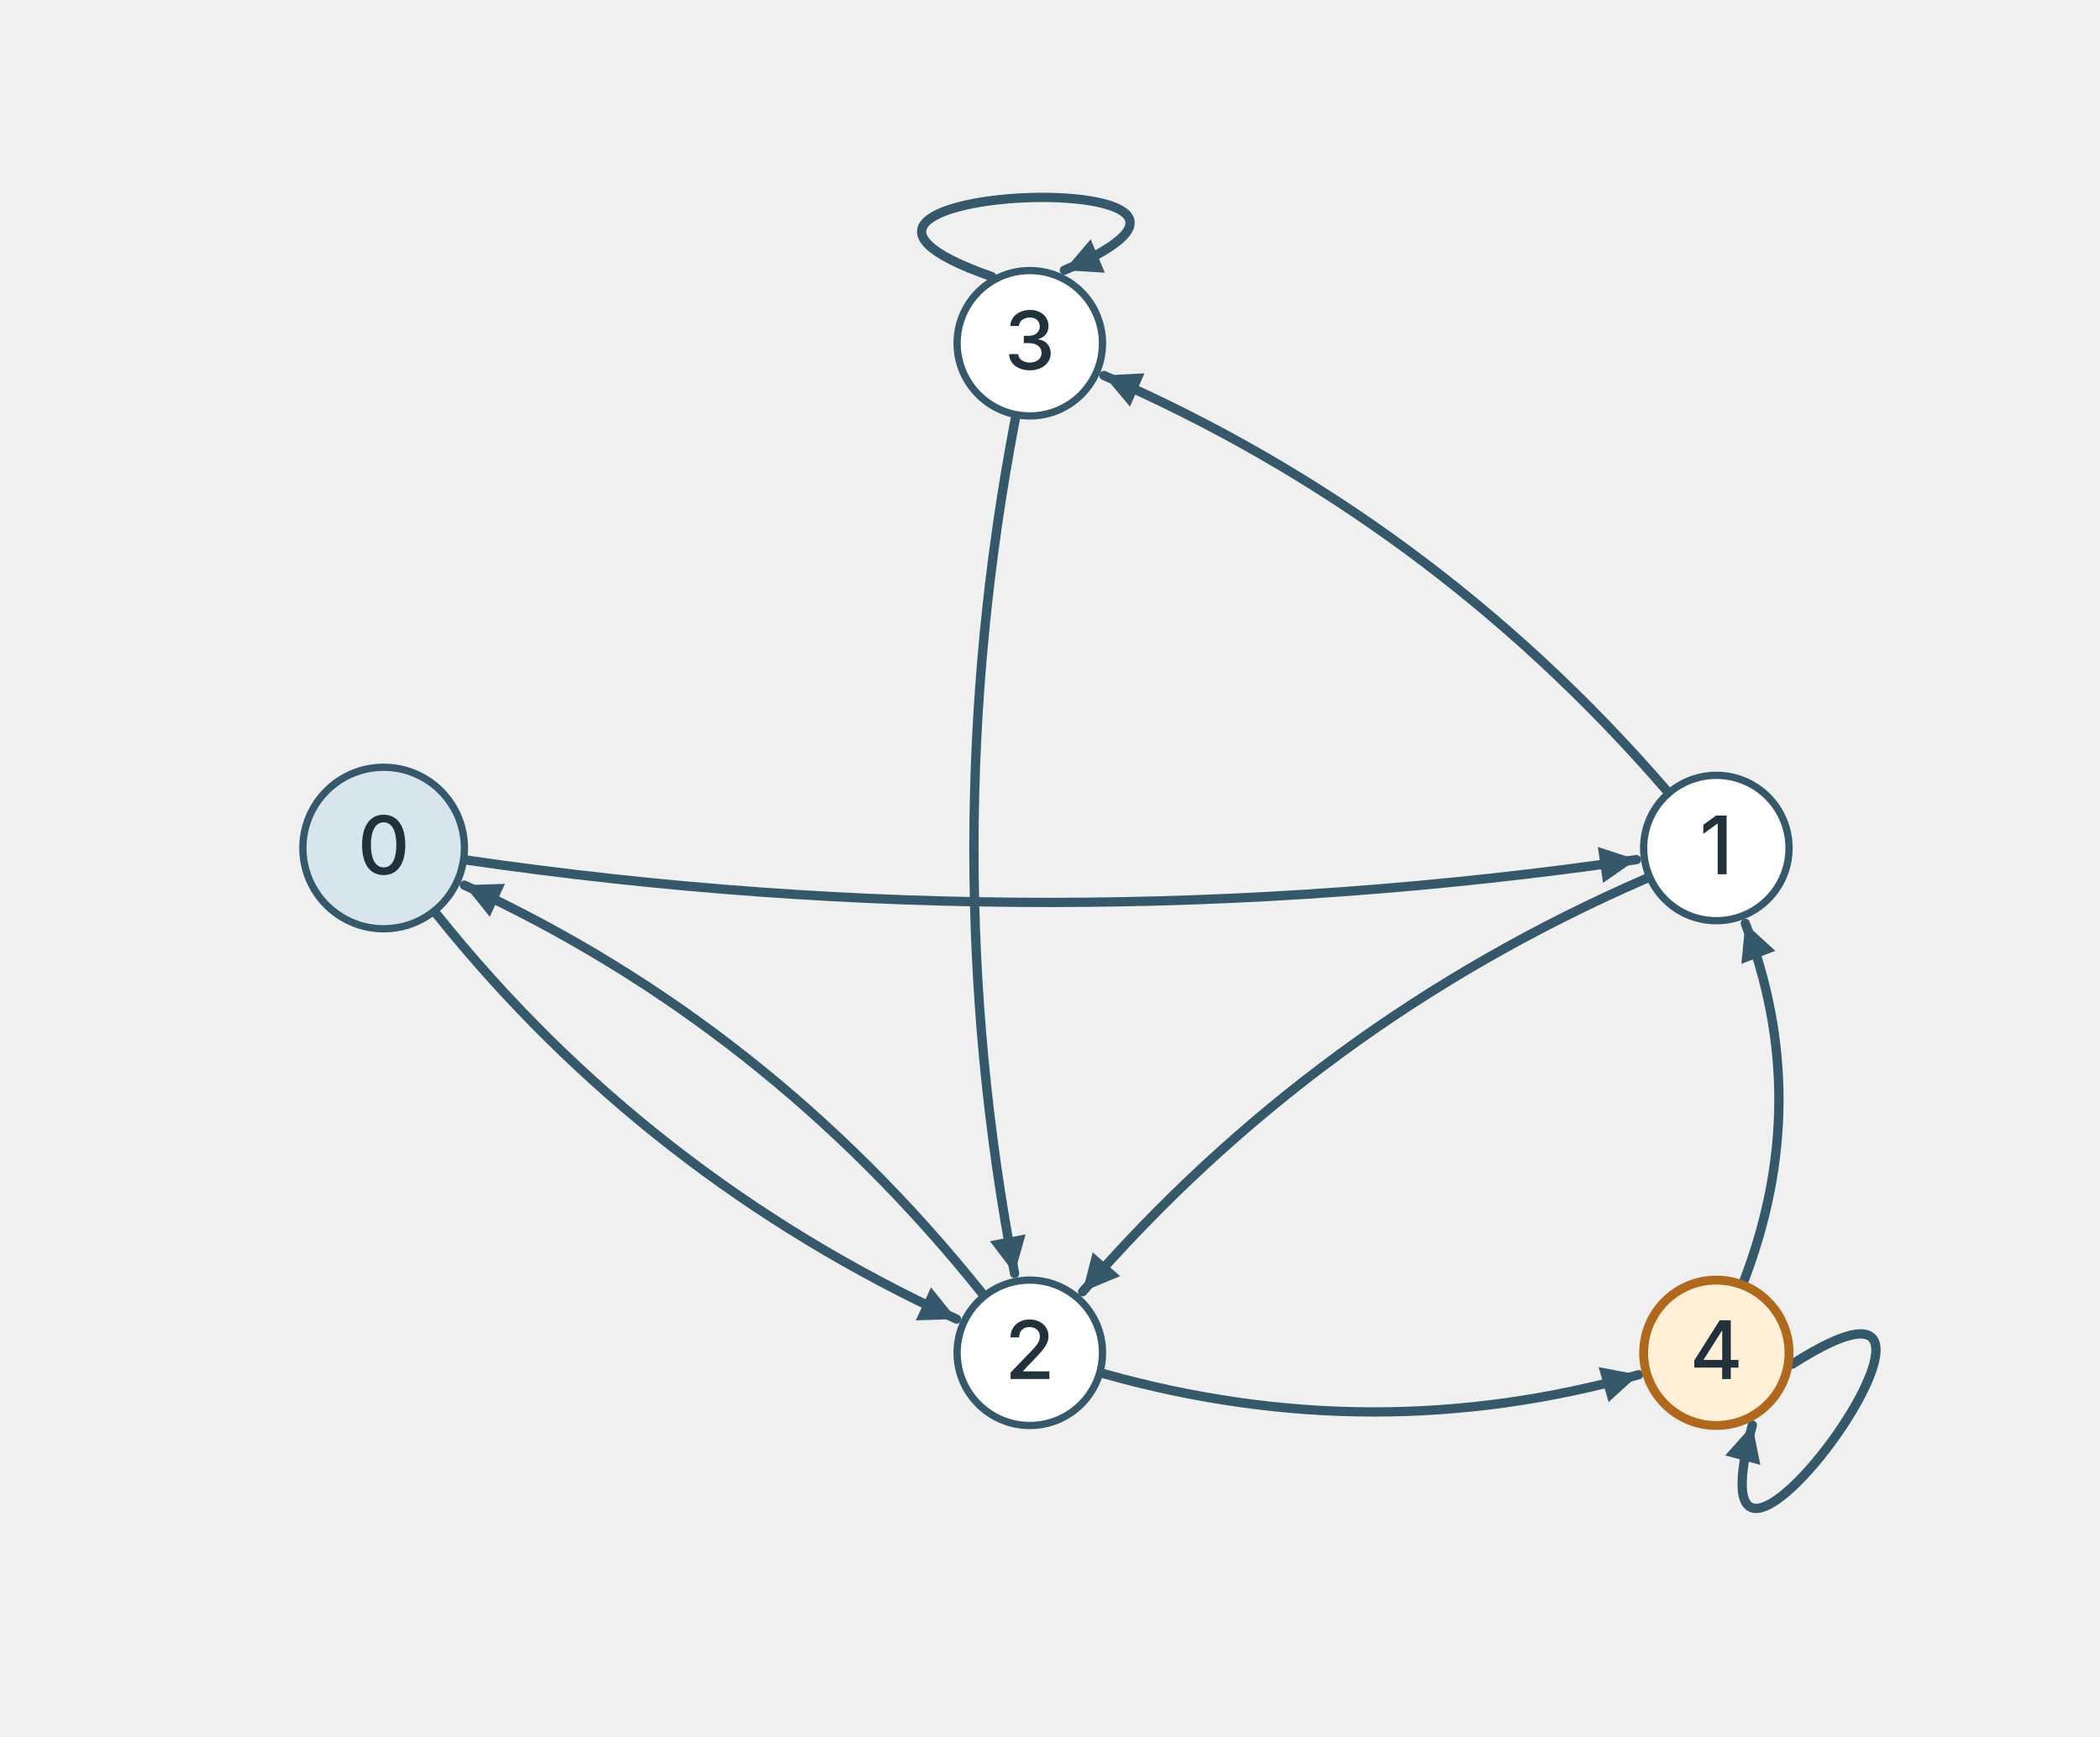
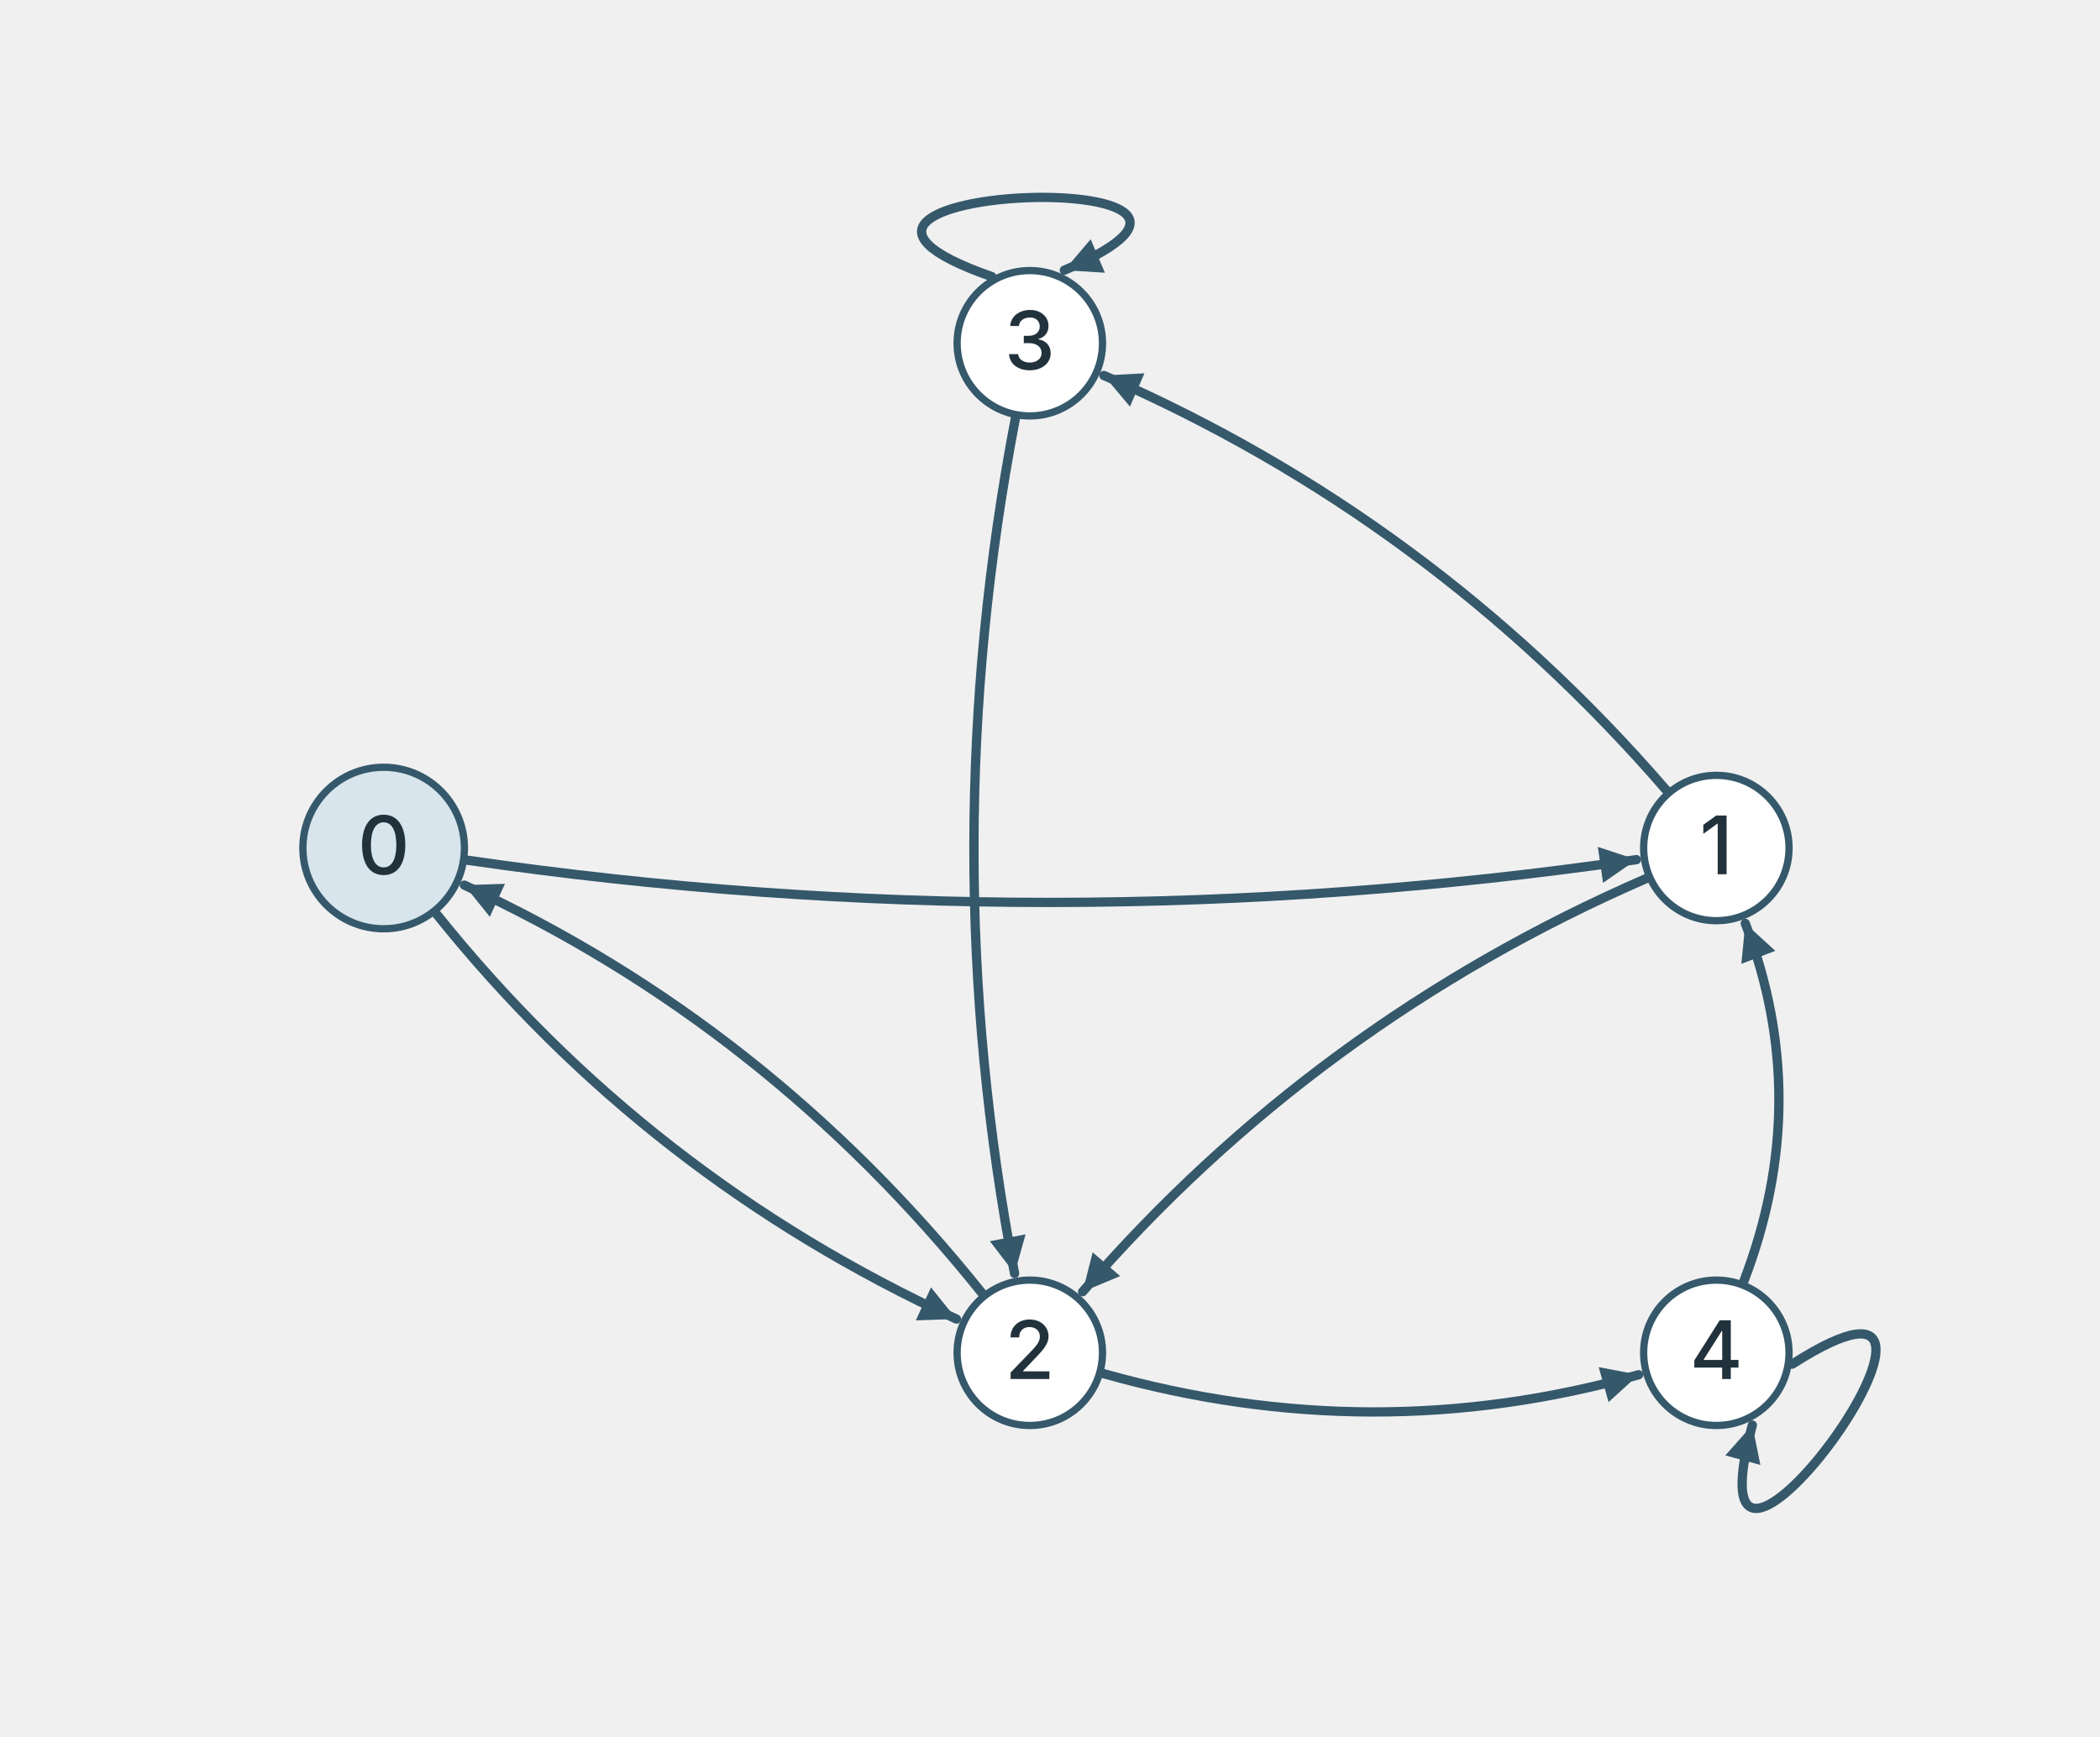
<svg xmlns="http://www.w3.org/2000/svg" width="520" height="430" viewBox="0 0 520 430" role="img" aria-labelledby="title desc">
  <defs>
    <marker id="arrow-base" markerWidth="10" markerHeight="9" refX="9" refY="4.5" orient="auto" markerUnits="userSpaceOnUse">
      <path d="M0,0 L9,4.5 L0,9 Z" fill="#35586b" />
    </marker>
  </defs>
  <g font-family="system-ui,-apple-system,Segoe UI,sans-serif">
    <path class="edge" data-source="0" data-target="2" data-occurrence="0" data-change="base" d="M 108.130,226.389 Q 160.225,291.413 236.830,326.643" fill="none" stroke="#35586b" stroke-width="2.3" stroke-linecap="round" marker-end="url(#arrow-base)" />
    <path class="edge" data-source="0" data-target="1" data-occurrence="0" data-change="base" d="M 115.781,213.023 Q 260.000,234.000 405.208,212.879" fill="none" stroke="#35586b" stroke-width="2.3" stroke-linecap="round" marker-end="url(#arrow-base)" />
    <path class="edge" data-source="1" data-target="2" data-occurrence="0" data-change="base" d="M 407.577,217.580 Q 325.783,253.164 268.084,319.873" fill="none" stroke="#35586b" stroke-width="2.3" stroke-linecap="round" marker-end="url(#arrow-base)" />
    <path class="edge" data-source="1" data-target="3" data-occurrence="0" data-change="base" d="M 412.571,195.630 Q 354.217,128.164 273.340,92.979" fill="none" stroke="#35586b" stroke-width="2.3" stroke-linecap="round" marker-end="url(#arrow-base)" />
    <path class="edge" data-source="2" data-target="0" data-occurrence="0" data-change="base" d="M 243.120,320.172 Q 189.775,253.587 114.988,219.192" fill="none" stroke="#35586b" stroke-width="2.3" stroke-linecap="round" marker-end="url(#arrow-base)" />
    <path class="edge" data-source="2" data-target="4" data-occurrence="0" data-change="new" d="M 273.285,340.163 Q 340.000,359.000 405.753,340.435" fill="none" stroke="#35586b" stroke-width="2.3" stroke-linecap="round" marker-end="url(#arrow-base)" />
    <path class="edge" data-source="3" data-target="2" data-occurrence="0" data-change="new" d="M 251.417,103.659 Q 231.000,210.000 251.229,315.359" fill="none" stroke="#35586b" stroke-width="2.3" stroke-linecap="round" marker-end="url(#arrow-base)" />
    <path class="edge" data-source="3" data-target="3" data-occurrence="0" data-change="base" d="M 245.585,68.497 C 179.698,45.571 327.051,39.904 263.547,66.918" fill="none" stroke="#35586b" stroke-width="2.3" stroke-linecap="round" marker-end="url(#arrow-base)" />
    <path class="edge" data-source="4" data-target="1" data-occurrence="0" data-change="new" d="M 431.811,317.263 Q 449.000,272.500 432.170,228.671" fill="none" stroke="#35586b" stroke-width="2.3" stroke-linecap="round" marker-end="url(#arrow-base)" />
    <path class="edge" data-source="4" data-target="4" data-occurrence="0" data-change="new" d="M 443.790,337.817 C 502.571,300.247 415.838,419.505 433.915,352.903" fill="none" stroke="#35586b" stroke-width="2.3" stroke-linecap="round" marker-end="url(#arrow-base)" />
    <g class="node" data-vertex="0" data-change="base">
      <circle cx="95" cy="210" r="20" fill="#d8e5ec" stroke="#35586b" stroke-width="1.8" />
      <text x="95" y="216.5" text-anchor="middle" font-size="20" font-weight="500" fill="#22323d">0</text>
    </g>
    <g class="node" data-vertex="1" data-change="base">
      <circle cx="425" cy="210" r="18" fill="#fff" stroke="#35586b" stroke-width="1.8" />
      <text x="425" y="216.5" text-anchor="middle" font-size="20" font-weight="500" fill="#22323d">1</text>
    </g>
    <g class="node" data-vertex="2" data-change="base">
      <circle cx="255" cy="335" r="18" fill="#fff" stroke="#35586b" stroke-width="1.8" />
      <text x="255" y="341.5" text-anchor="middle" font-size="20" font-weight="500" fill="#22323d">2</text>
    </g>
    <g class="node" data-vertex="3" data-change="base">
      <circle cx="255" cy="85" r="18" fill="#fff" stroke="#35586b" stroke-width="1.8" />
      <text x="255" y="91.5" text-anchor="middle" font-size="20" font-weight="500" fill="#22323d">3</text>
    </g>
    <g class="node" data-vertex="4" data-change="new">
-       <circle cx="425" cy="335" r="18" fill="#fff0d7" stroke="#b0681d" stroke-width="2.2" />
+       <circle cx="425" cy="335" r="18" fill="#fff" stroke="#35586b" stroke-width="1.8" />
      <text x="425" y="341.5" text-anchor="middle" font-size="20" font-weight="500" fill="#22323d">4</text>
    </g>
  </g>
</svg>
